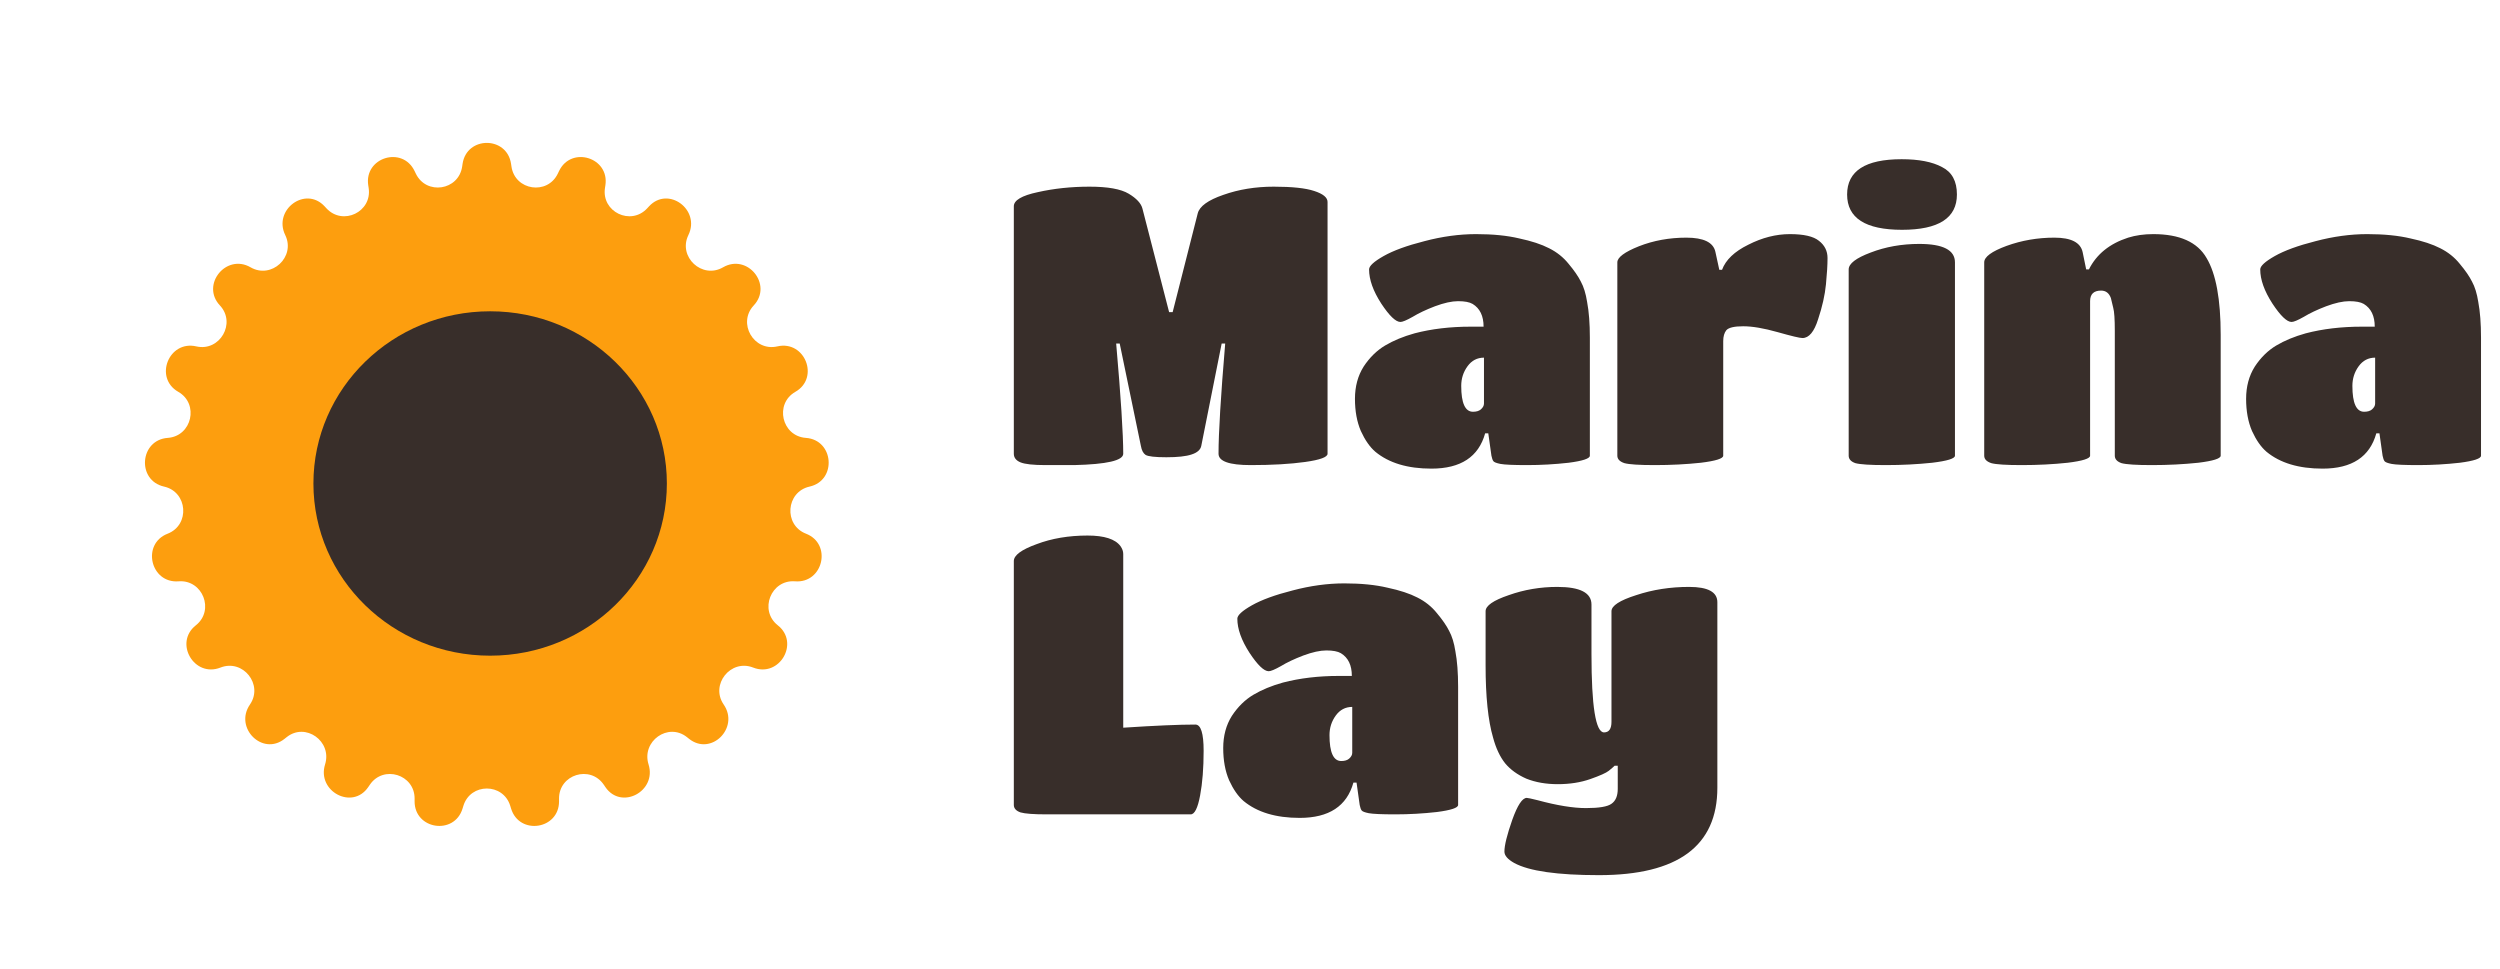
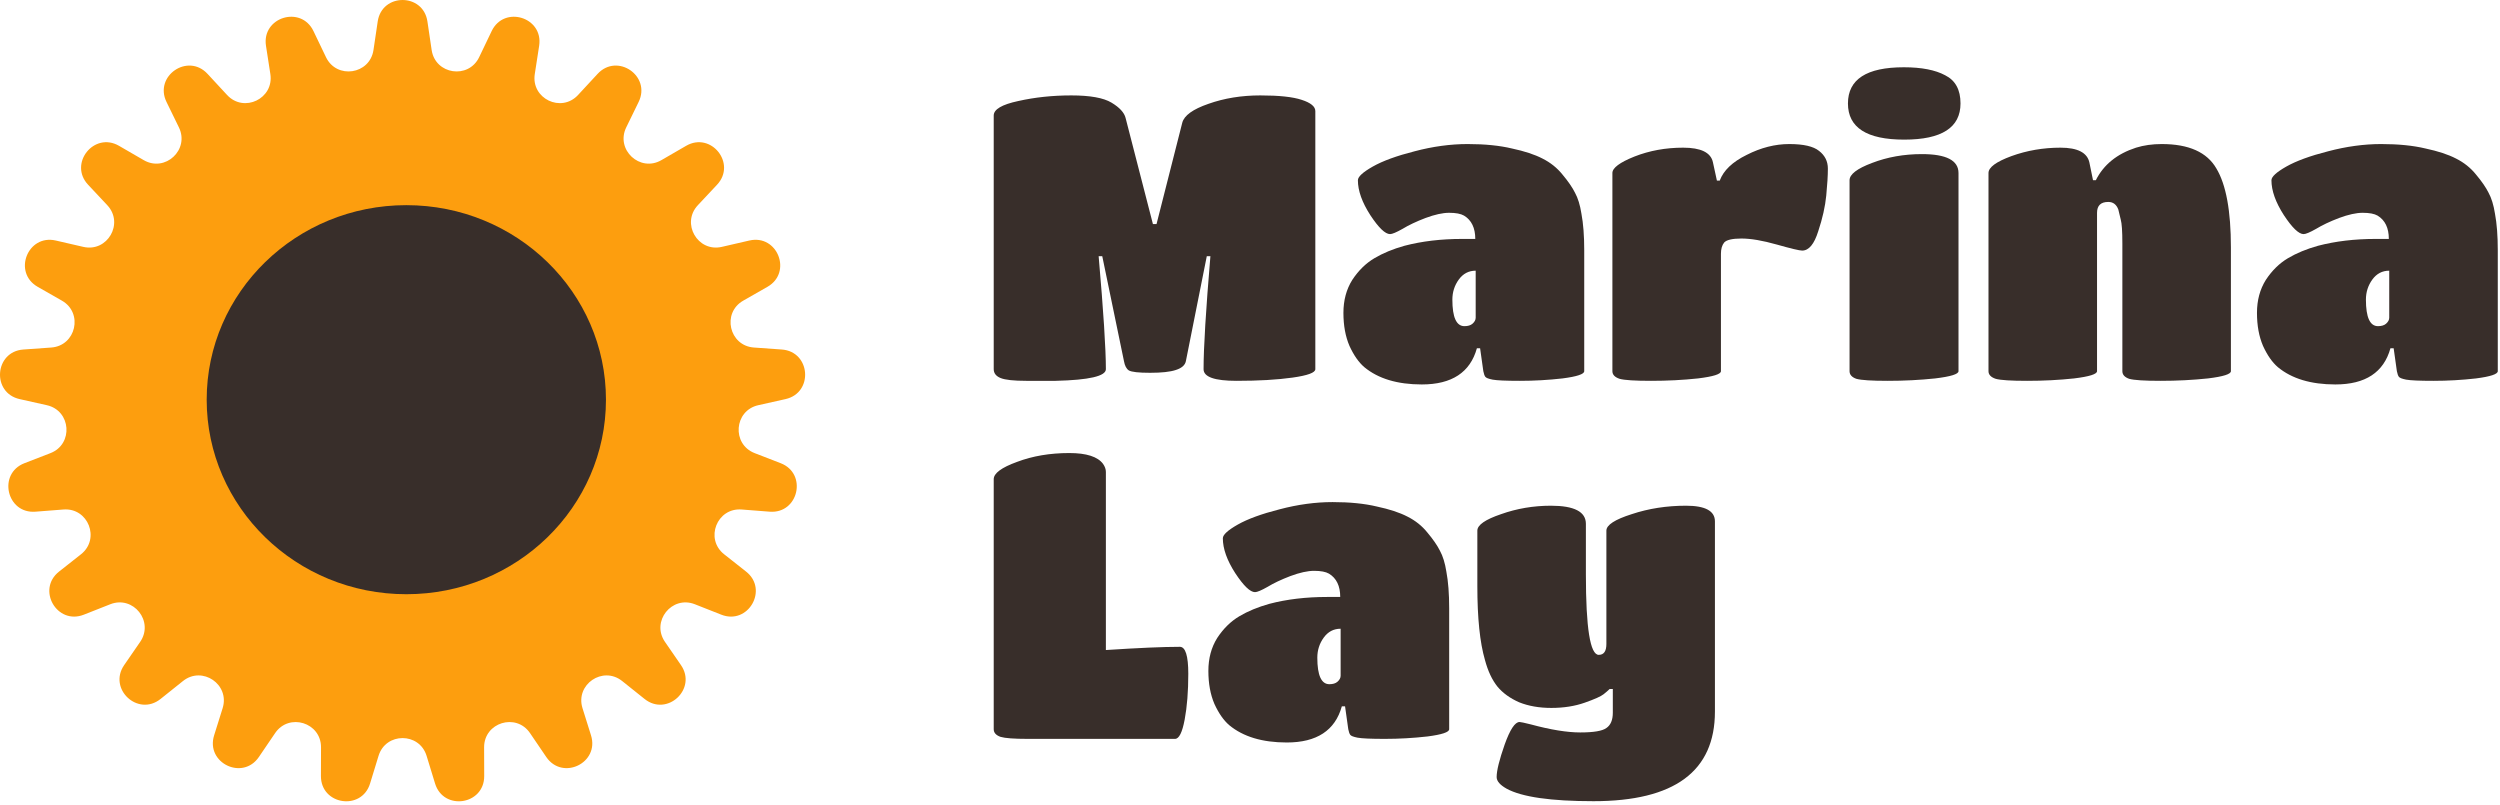
- <svg xmlns="http://www.w3.org/2000/svg" width="408" height="158" viewBox="0 0 408 158" fill="none">
-   <path d="M75.491 26.737C76.165 22.184 82.731 22.184 83.405 26.737L83.472 27.189C84.05 31.092 89.33 31.89 91.036 28.333L91.237 27.913C93.228 23.762 99.501 25.705 98.797 30.254L98.733 30.67C98.129 34.571 102.94 36.895 105.621 33.999L105.923 33.673C109.05 30.294 114.362 34.229 112.344 38.367V38.367C110.614 41.917 114.586 45.605 118.004 43.625V43.625C121.989 41.317 126.161 46.486 123.011 49.845V49.845C120.308 52.728 123.015 57.418 126.866 56.53V56.53C131.355 55.494 133.805 61.663 129.804 63.946V63.946C126.37 65.906 127.573 71.182 131.517 71.463V71.463C136.113 71.791 136.614 78.406 132.118 79.413V79.413C128.259 80.277 127.855 85.673 131.543 87.101V87.101C135.839 88.764 134.346 95.23 129.753 94.872V94.872C125.812 94.565 123.834 99.604 126.938 102.053V102.053C130.554 104.906 127.204 110.639 122.919 108.948V108.948C119.245 107.498 115.867 111.734 118.11 114.987V114.987C120.723 118.778 116.046 123.446 112.449 120.571L112.12 120.308C109.036 117.842 104.663 120.983 105.843 124.751V124.751C107.22 129.143 101.386 132.257 98.798 128.45L98.541 128.072C96.323 124.809 91.22 126.388 91.233 130.334L91.235 130.776C91.25 135.379 84.757 136.361 83.41 131.961L83.273 131.514C82.118 127.742 76.778 127.742 75.624 131.514L75.487 131.96C74.14 136.36 67.647 135.378 67.662 130.776L67.664 130.334C67.677 126.388 62.574 124.808 60.356 128.072L60.098 128.45C57.511 132.257 51.677 129.144 53.053 124.751V124.751C54.233 120.984 49.86 117.842 46.777 120.308L46.448 120.57C42.852 123.446 38.174 118.778 40.788 114.986V114.986C43.03 111.734 39.652 107.498 35.977 108.948V108.948C31.693 110.639 28.343 104.906 31.959 102.053V102.053C35.063 99.604 33.085 94.565 29.144 94.872V94.872C24.551 95.23 23.057 88.764 27.354 87.101V87.101C31.041 85.673 30.638 80.277 26.779 79.413V79.413C22.283 78.406 22.784 71.791 27.38 71.463V71.463C31.324 71.182 32.527 65.906 29.093 63.946V63.946C25.092 61.663 27.543 55.494 32.031 56.53V56.53C35.882 57.418 38.59 52.728 35.886 49.845V49.845C32.736 46.486 36.908 41.317 40.893 43.625V43.625C44.31 45.605 48.283 41.917 46.553 38.368V38.368C44.535 34.229 49.847 30.295 52.975 33.674L53.275 33.999C55.956 36.895 60.767 34.57 60.164 30.67L60.099 30.253C59.396 25.705 65.669 23.762 67.659 27.913L67.861 28.333C69.567 31.89 74.847 31.092 75.424 27.189L75.491 26.737Z" fill="#FD9E0E" />
-   <path d="M79.991 107.007C95.919 107.007 108.832 94.425 108.832 78.904C108.832 63.384 95.919 50.802 79.991 50.802C64.062 50.802 51.15 63.384 51.15 78.904C51.15 94.425 64.062 107.007 79.991 107.007Z" fill="#382E2A" />
-   <path d="M175.312 75.904C174.246 75.904 172.688 75.904 170.64 75.904C168.635 75.904 167.27 75.755 166.544 75.456C165.819 75.157 165.456 74.688 165.456 74.048V33.664C165.456 32.683 166.758 31.915 169.36 31.36C172.006 30.763 174.822 30.464 177.808 30.464C180.795 30.464 182.928 30.848 184.208 31.616C185.488 32.384 186.235 33.195 186.448 34.048L190.8 50.944H191.376L195.472 34.816C195.771 33.664 197.158 32.661 199.632 31.808C202.15 30.912 204.902 30.464 207.888 30.464C210.875 30.464 213.072 30.699 214.48 31.168C215.931 31.637 216.656 32.235 216.656 32.96V74.048C216.656 74.603 215.44 75.051 213.008 75.392C210.576 75.733 207.611 75.904 204.112 75.904C200.614 75.904 198.864 75.285 198.864 74.048C198.864 70.677 199.227 64.683 199.952 56.064H199.376L196.048 72.768C195.92 73.408 195.387 73.877 194.448 74.176C193.552 74.475 192.187 74.624 190.352 74.624C188.518 74.624 187.387 74.496 186.96 74.24C186.576 73.984 186.32 73.493 186.192 72.768L182.736 56.064H182.16C182.928 64.853 183.312 70.848 183.312 74.048C183.312 75.157 180.646 75.776 175.312 75.904ZM233.609 76.48C229.726 76.48 226.676 75.563 224.457 73.728C223.561 72.96 222.772 71.829 222.089 70.336C221.449 68.843 221.129 67.093 221.129 65.088C221.129 63.083 221.598 61.333 222.537 59.84C223.518 58.347 224.692 57.195 226.057 56.384C227.422 55.573 229.022 54.912 230.857 54.4C233.63 53.675 236.681 53.312 240.009 53.312H242.121C242.121 51.563 241.524 50.325 240.329 49.6C239.817 49.301 239.028 49.152 237.961 49.152C236.937 49.152 235.678 49.429 234.185 49.984C232.734 50.539 231.518 51.115 230.537 51.712C229.556 52.267 228.894 52.544 228.553 52.544C227.785 52.544 226.74 51.541 225.417 49.536C224.094 47.488 223.433 45.632 223.433 43.968C223.433 43.413 224.222 42.688 225.801 41.792C227.38 40.896 229.598 40.085 232.457 39.36C235.358 38.592 238.174 38.208 240.905 38.208C243.636 38.208 245.982 38.443 247.945 38.912C249.95 39.339 251.572 39.872 252.809 40.512C254.089 41.152 255.156 42.005 256.009 43.072C256.905 44.139 257.566 45.099 257.993 45.952C258.462 46.805 258.804 47.915 259.017 49.28C259.316 50.859 259.465 52.8 259.465 55.104V74.368C259.465 74.837 258.313 75.221 256.009 75.52C253.748 75.776 251.486 75.904 249.225 75.904C247.006 75.904 245.556 75.84 244.873 75.712C244.233 75.584 243.849 75.435 243.721 75.264C243.593 75.093 243.486 74.795 243.401 74.368L242.889 70.72H242.377C241.31 74.56 238.388 76.48 233.609 76.48ZM242.185 65.856V58.368C241.076 58.368 240.18 58.837 239.497 59.776C238.814 60.715 238.473 61.781 238.473 62.976C238.473 65.792 239.113 67.2 240.393 67.2C240.948 67.2 241.374 67.072 241.673 66.816C242.014 66.517 242.185 66.197 242.185 65.856ZM281.229 55.68V74.368C281.229 74.837 280.013 75.221 277.581 75.52C275.192 75.776 272.696 75.904 270.093 75.904C267.533 75.904 265.869 75.797 265.101 75.584C264.333 75.328 263.949 74.923 263.949 74.368V42.816C263.949 42.005 265.122 41.131 267.469 40.192C269.858 39.253 272.44 38.784 275.213 38.784C278.029 38.784 279.608 39.552 279.949 41.088L280.589 44.032H281.037C281.634 42.411 283.064 41.045 285.325 39.936C287.586 38.784 289.848 38.208 292.109 38.208C294.37 38.208 295.949 38.571 296.845 39.296C297.784 40.021 298.253 40.96 298.253 42.112C298.253 43.221 298.168 44.651 297.997 46.4C297.826 48.149 297.4 50.048 296.717 52.096C296.077 54.144 295.224 55.168 294.157 55.168C293.73 55.168 292.386 54.848 290.125 54.208C287.864 53.568 285.986 53.248 284.493 53.248C283.042 53.248 282.125 53.461 281.741 53.888C281.4 54.315 281.229 54.912 281.229 55.68ZM319.049 42.816V74.368C319.049 74.837 317.812 75.221 315.337 75.52C312.905 75.776 310.388 75.904 307.785 75.904C305.225 75.904 303.561 75.797 302.793 75.584C302.068 75.328 301.705 74.923 301.705 74.368V43.968C301.705 43.029 302.9 42.112 305.289 41.216C307.721 40.277 310.366 39.808 313.225 39.808C317.108 39.808 319.049 40.811 319.049 42.816ZM310.345 25.984C313.161 25.984 315.358 26.411 316.937 27.264C318.558 28.075 319.369 29.568 319.369 31.744C319.369 35.584 316.382 37.504 310.409 37.504C304.436 37.504 301.449 35.584 301.449 31.744C301.449 27.904 304.414 25.984 310.345 25.984ZM362.416 54.656V74.368C362.416 74.837 361.2 75.221 358.768 75.52C356.336 75.776 353.819 75.904 351.216 75.904C348.656 75.904 346.992 75.797 346.224 75.584C345.499 75.328 345.136 74.923 345.136 74.368V54.016C345.136 52.096 345.051 50.837 344.88 50.24C344.752 49.643 344.624 49.109 344.496 48.64C344.197 47.829 343.664 47.424 342.896 47.424C341.701 47.424 341.104 48 341.104 49.152V74.368C341.104 74.837 339.888 75.221 337.456 75.52C335.067 75.776 332.571 75.904 329.968 75.904C327.408 75.904 325.744 75.797 324.976 75.584C324.208 75.328 323.824 74.923 323.824 74.368V42.816C323.824 41.92 325.04 41.024 327.472 40.128C329.947 39.232 332.549 38.784 335.28 38.784C338.011 38.784 339.547 39.573 339.888 41.152L340.464 43.968H340.912C342.149 41.493 344.283 39.765 347.312 38.784C348.549 38.4 349.915 38.208 351.408 38.208C355.717 38.208 358.619 39.509 360.112 42.112C361.648 44.672 362.416 48.853 362.416 54.656ZM379.046 76.48C375.164 76.48 372.113 75.563 369.894 73.728C368.998 72.96 368.209 71.829 367.526 70.336C366.886 68.843 366.566 67.093 366.566 65.088C366.566 63.083 367.036 61.333 367.974 59.84C368.956 58.347 370.129 57.195 371.494 56.384C372.86 55.573 374.46 54.912 376.294 54.4C379.068 53.675 382.118 53.312 385.446 53.312H387.558C387.558 51.563 386.961 50.325 385.766 49.6C385.254 49.301 384.465 49.152 383.398 49.152C382.374 49.152 381.116 49.429 379.622 49.984C378.172 50.539 376.956 51.115 375.974 51.712C374.993 52.267 374.332 52.544 373.99 52.544C373.222 52.544 372.177 51.541 370.854 49.536C369.532 47.488 368.87 45.632 368.87 43.968C368.87 43.413 369.66 42.688 371.238 41.792C372.817 40.896 375.036 40.085 377.894 39.36C380.796 38.592 383.612 38.208 386.342 38.208C389.073 38.208 391.42 38.443 393.382 38.912C395.388 39.339 397.009 39.872 398.246 40.512C399.526 41.152 400.593 42.005 401.446 43.072C402.342 44.139 403.004 45.099 403.43 45.952C403.9 46.805 404.241 47.915 404.454 49.28C404.753 50.859 404.902 52.8 404.902 55.104V74.368C404.902 74.837 403.75 75.221 401.446 75.52C399.185 75.776 396.924 75.904 394.662 75.904C392.444 75.904 390.993 75.84 390.31 75.712C389.67 75.584 389.286 75.435 389.158 75.264C389.03 75.093 388.924 74.795 388.838 74.368L388.326 70.72H387.814C386.748 74.56 383.825 76.48 379.046 76.48ZM387.622 65.856V58.368C386.513 58.368 385.617 58.837 384.934 59.776C384.252 60.715 383.91 61.781 383.91 62.976C383.91 65.792 384.55 67.2 385.83 67.2C386.385 67.2 386.812 67.072 387.11 66.816C387.452 66.517 387.622 66.197 387.622 65.856Z" fill="#382E2A" />
-   <path d="M170.832 132.904C168.699 132.904 167.27 132.797 166.544 132.584C165.819 132.328 165.456 131.923 165.456 131.368V91.56C165.456 90.621 166.694 89.704 169.168 88.808C171.643 87.869 174.416 87.4 177.488 87.4C180.219 87.4 182.011 87.976 182.864 89.128C183.163 89.555 183.312 89.981 183.312 90.408V118.76C188.518 118.419 192.443 118.248 195.088 118.248C195.984 118.248 196.432 119.677 196.432 122.536C196.432 125.352 196.24 127.784 195.856 129.832C195.472 131.88 194.96 132.904 194.32 132.904H170.832ZM212.109 133.48C208.226 133.48 205.176 132.563 202.957 130.728C202.061 129.96 201.272 128.829 200.589 127.336C199.949 125.843 199.629 124.093 199.629 122.088C199.629 120.083 200.098 118.333 201.037 116.84C202.018 115.347 203.192 114.195 204.557 113.384C205.922 112.573 207.522 111.912 209.357 111.4C212.13 110.675 215.181 110.312 218.509 110.312H220.621C220.621 108.563 220.024 107.325 218.829 106.6C218.317 106.301 217.528 106.152 216.461 106.152C215.437 106.152 214.178 106.429 212.685 106.984C211.234 107.539 210.018 108.115 209.037 108.712C208.056 109.267 207.394 109.544 207.053 109.544C206.285 109.544 205.24 108.541 203.917 106.536C202.594 104.488 201.933 102.632 201.933 100.968C201.933 100.413 202.722 99.688 204.301 98.792C205.88 97.896 208.098 97.085 210.957 96.36C213.858 95.592 216.674 95.208 219.405 95.208C222.136 95.208 224.482 95.443 226.445 95.912C228.45 96.339 230.072 96.872 231.309 97.512C232.589 98.152 233.656 99.005 234.509 100.072C235.405 101.139 236.066 102.099 236.493 102.952C236.962 103.805 237.304 104.915 237.517 106.28C237.816 107.859 237.965 109.8 237.965 112.104V131.368C237.965 131.837 236.813 132.221 234.509 132.52C232.248 132.776 229.986 132.904 227.725 132.904C225.506 132.904 224.056 132.84 223.373 132.712C222.733 132.584 222.349 132.435 222.221 132.264C222.093 132.093 221.986 131.795 221.901 131.368L221.389 127.72H220.877C219.81 131.56 216.888 133.48 212.109 133.48ZM220.685 122.856V115.368C219.576 115.368 218.68 115.837 217.997 116.776C217.314 117.715 216.973 118.781 216.973 119.976C216.973 122.792 217.613 124.2 218.893 124.2C219.448 124.2 219.874 124.072 220.173 123.816C220.514 123.517 220.685 123.197 220.685 122.856ZM264.017 128.744V124.968H263.505C263.292 125.181 262.972 125.459 262.545 125.8C262.118 126.141 261.116 126.589 259.537 127.144C257.958 127.699 256.188 127.976 254.225 127.976C252.305 127.976 250.598 127.677 249.105 127.08C247.654 126.44 246.502 125.608 245.649 124.584C244.796 123.517 244.134 122.109 243.665 120.36C242.854 117.587 242.449 113.661 242.449 108.584V99.752C242.449 98.856 243.708 97.981 246.225 97.128C248.742 96.232 251.388 95.784 254.161 95.784C257.873 95.784 259.729 96.744 259.729 98.664V106.728C259.729 115.261 260.412 119.528 261.777 119.528C262.588 119.528 262.993 118.952 262.993 117.8V99.752C262.993 98.856 264.337 97.981 267.025 97.128C269.713 96.232 272.593 95.784 275.665 95.784C278.737 95.784 280.273 96.616 280.273 98.28V128.552C280.273 138.067 273.83 142.824 260.945 142.824C254.161 142.824 249.553 142.163 247.121 140.84C246.054 140.243 245.521 139.624 245.521 138.984C245.521 137.96 245.948 136.232 246.801 133.8C247.654 131.411 248.444 130.216 249.169 130.216C249.34 130.216 249.937 130.344 250.961 130.6C254.118 131.453 256.742 131.88 258.833 131.88C260.966 131.88 262.353 131.645 262.993 131.176C263.676 130.707 264.017 129.896 264.017 128.744Z" fill="#382E2A" />
+ <svg xmlns="http://www.w3.org/2000/svg" width="398" height="128" viewBox="0 0 398 128" fill="none">
+   <path d="M60.132 3.414C60.806 -1.138 67.372 -1.138 68.046 3.414L68.718 7.958C69.296 11.861 74.576 12.66 76.282 9.102L78.273 4.949C80.263 0.799 86.537 2.742 85.833 7.291L85.136 11.795C84.533 15.695 89.344 18.02 92.025 15.123L95.141 11.757C98.268 8.378 103.689 12.089 101.672 16.227L99.696 20.28C97.965 23.83 101.879 27.474 105.296 25.494L109.229 23.216C113.214 20.907 117.302 26.054 114.151 29.413L111.099 32.668C108.396 35.551 111.065 40.191 114.916 39.302L119.296 38.291C123.785 37.256 126.179 43.38 122.178 45.663L118.324 47.863C114.89 49.822 116.078 55.045 120.022 55.327L124.462 55.643C129.057 55.971 129.547 62.53 125.051 63.537L120.718 64.507C116.86 65.371 116.461 70.713 120.148 72.14L124.285 73.742C128.582 75.405 127.124 81.818 122.531 81.46L118.072 81.113C114.131 80.806 112.18 85.793 115.284 88.241L118.775 90.995C122.391 93.848 119.113 99.547 114.829 97.856L110.625 96.197C106.95 94.747 103.621 98.936 105.863 102.188L108.408 105.88C111.022 109.671 106.213 114.15 102.617 111.274L99.049 108.422C95.966 105.956 91.554 108.974 92.734 112.742L94.089 117.067C95.466 121.46 89.552 124.319 86.964 120.512L84.379 116.709C82.161 113.446 77.058 115.025 77.071 118.971L77.086 123.55C77.101 128.152 70.609 129.134 69.262 124.734L67.914 120.331C66.759 116.559 61.419 116.559 60.264 120.331L58.916 124.733C57.569 129.133 51.077 128.151 51.092 123.549L51.107 118.971C51.12 115.025 46.017 113.446 43.799 116.709L41.213 120.513C38.625 124.32 32.712 121.461 34.088 117.068L35.443 112.742C36.624 108.974 32.212 105.956 29.128 108.422L25.561 111.274C21.965 114.149 17.157 109.67 19.77 105.879L22.315 102.188C24.557 98.936 21.228 94.747 17.553 96.197L13.349 97.856C9.064 99.547 5.787 93.848 9.403 90.995L12.894 88.241C15.998 85.793 14.047 80.806 10.106 81.113L5.647 81.46C1.054 81.818 -0.404 75.405 3.892 73.742L8.029 72.14C11.717 70.713 11.318 65.371 7.459 64.507L3.127 63.537C-1.369 62.53 -0.88 55.971 3.716 55.644L8.157 55.327C12.1 55.045 13.289 49.822 9.854 47.863L6.001 45.663C1.999 43.38 4.394 37.256 8.882 38.292L13.262 39.302C17.113 40.191 19.782 35.551 17.079 32.668L14.027 29.413C10.876 26.054 14.964 20.907 18.95 23.216L22.882 25.494C26.299 27.474 30.213 23.83 28.482 20.28L26.506 16.228C24.489 12.089 29.91 8.379 33.038 11.758L36.153 15.123C38.834 18.02 43.645 15.695 43.041 11.795L42.345 7.29C41.641 2.742 47.914 0.799 49.904 4.949L51.896 9.102C53.602 12.66 58.882 11.861 59.459 7.958L60.132 3.414Z" fill="#FD9E0E" />
+   <path d="M64.687 94.599C82.24 94.599 96.469 80.734 96.469 63.63C96.469 46.526 82.24 32.661 64.687 32.661C47.134 32.661 32.904 46.526 32.904 63.63C32.904 80.734 47.134 94.599 64.687 94.599Z" fill="#382E2A" />
+   <path d="M168.056 60.629C166.99 60.629 165.432 60.629 163.384 60.629C161.379 60.629 160.014 60.48 159.288 60.181C158.563 59.883 158.2 59.413 158.2 58.773V18.389C158.2 17.408 159.502 16.64 162.104 16.085C164.75 15.488 167.566 15.189 170.552 15.189C173.539 15.189 175.672 15.573 176.952 16.341C178.232 17.109 178.979 17.92 179.192 18.773L183.544 35.669H184.12L188.216 19.541C188.515 18.389 189.902 17.387 192.376 16.533C194.894 15.637 197.646 15.189 200.632 15.189C203.619 15.189 205.816 15.424 207.224 15.893C208.675 16.363 209.4 16.96 209.4 17.685V58.773C209.4 59.328 208.184 59.776 205.752 60.117C203.32 60.459 200.355 60.629 196.856 60.629C193.358 60.629 191.608 60.011 191.608 58.773C191.608 55.403 191.971 49.408 192.696 40.789H192.12L188.792 57.493C188.664 58.133 188.131 58.603 187.192 58.901C186.296 59.2 184.931 59.349 183.096 59.349C181.262 59.349 180.131 59.221 179.704 58.965C179.32 58.709 179.064 58.219 178.936 57.493L175.48 40.789H174.904C175.672 49.579 176.056 55.573 176.056 58.773C176.056 59.883 173.39 60.501 168.056 60.629Z" fill="#382E2A" />
+   <path d="M226.353 61.205C222.47 61.205 219.42 60.288 217.201 58.453C216.305 57.685 215.516 56.555 214.833 55.061C214.193 53.568 213.873 51.819 213.873 49.813C213.873 47.808 214.342 46.059 215.281 44.565C216.262 43.072 217.436 41.92 218.801 41.109C220.166 40.299 221.766 39.637 223.601 39.125C226.374 38.4 229.425 38.037 232.753 38.037H234.865C234.865 36.288 234.268 35.051 233.073 34.325C232.561 34.027 231.772 33.877 230.705 33.877C229.681 33.877 228.422 34.155 226.929 34.709C225.478 35.264 224.262 35.84 223.281 36.437C222.3 36.992 221.638 37.269 221.297 37.269C220.529 37.269 219.484 36.267 218.161 34.261C216.838 32.213 216.177 30.357 216.177 28.693C216.177 28.139 216.966 27.413 218.545 26.517C220.124 25.621 222.342 24.811 225.201 24.085C228.102 23.317 230.918 22.933 233.649 22.933C236.38 22.933 238.726 23.168 240.689 23.637C242.694 24.064 244.316 24.597 245.553 25.237C246.833 25.877 247.9 26.731 248.753 27.797C249.649 28.864 250.31 29.824 250.737 30.677C251.206 31.531 251.548 32.64 251.761 34.005C252.06 35.584 252.209 37.525 252.209 39.829V59.093C252.209 59.563 251.057 59.947 248.753 60.245C246.492 60.501 244.23 60.629 241.969 60.629C239.75 60.629 238.3 60.565 237.617 60.437C236.977 60.309 236.593 60.16 236.465 59.989C236.337 59.819 236.23 59.52 236.145 59.093L235.633 55.445H235.121C234.054 59.285 231.132 61.205 226.353 61.205ZM234.929 50.581V43.093C233.82 43.093 232.924 43.563 232.241 44.501C231.558 45.44 231.217 46.507 231.217 47.701C231.217 50.517 231.857 51.925 233.137 51.925C233.692 51.925 234.118 51.797 234.417 51.541C234.758 51.243 234.929 50.923 234.929 50.581Z" fill="#382E2A" />
+   <path d="M273.973 40.405V59.093C273.973 59.563 272.757 59.947 270.325 60.245C267.936 60.501 265.44 60.629 262.837 60.629C260.277 60.629 258.613 60.523 257.845 60.309C257.077 60.053 256.693 59.648 256.693 59.093V27.541C256.693 26.731 257.866 25.856 260.213 24.917C262.602 23.979 265.184 23.509 267.957 23.509C270.773 23.509 272.352 24.277 272.693 25.813L273.333 28.757H273.781C274.378 27.136 275.808 25.771 278.069 24.661C280.33 23.509 282.592 22.933 284.853 22.933C287.114 22.933 288.693 23.296 289.589 24.021C290.528 24.747 290.997 25.685 290.997 26.837C290.997 27.947 290.912 29.376 290.741 31.125C290.57 32.875 290.144 34.773 289.461 36.821C288.821 38.869 287.968 39.893 286.901 39.893C286.474 39.893 285.13 39.573 282.869 38.933C280.608 38.293 278.73 37.973 277.237 37.973C275.786 37.973 274.869 38.187 274.485 38.613C274.144 39.04 273.973 39.637 273.973 40.405Z" fill="#382E2A" />
+   <path d="M311.793 27.541V59.093C311.793 59.563 310.556 59.947 308.081 60.245C305.649 60.501 303.132 60.629 300.529 60.629C297.969 60.629 296.305 60.523 295.537 60.309C294.812 60.053 294.449 59.648 294.449 59.093V28.693C294.449 27.755 295.644 26.837 298.033 25.941C300.465 25.003 303.11 24.533 305.969 24.533C309.852 24.533 311.793 25.536 311.793 27.541ZM303.089 10.709C305.905 10.709 308.102 11.136 309.681 11.989C311.302 12.8 312.113 14.293 312.113 16.469C312.113 20.309 309.126 22.229 303.153 22.229C297.18 22.229 294.193 20.309 294.193 16.469C294.193 12.629 297.158 10.709 303.089 10.709Z" fill="#382E2A" />
+   <path d="M355.16 39.381V59.093C355.16 59.563 353.944 59.947 351.512 60.245C349.08 60.501 346.563 60.629 343.96 60.629C341.4 60.629 339.736 60.523 338.968 60.309C338.243 60.053 337.88 59.648 337.88 59.093V38.741C337.88 36.821 337.795 35.563 337.624 34.965C337.496 34.368 337.368 33.835 337.24 33.365C336.941 32.555 336.408 32.149 335.64 32.149C334.445 32.149 333.848 32.725 333.848 33.877V59.093C333.848 59.563 332.632 59.947 330.2 60.245C327.811 60.501 325.315 60.629 322.712 60.629C320.152 60.629 318.488 60.523 317.72 60.309C316.952 60.053 316.568 59.648 316.568 59.093V27.541C316.568 26.645 317.784 25.749 320.216 24.853C322.691 23.957 325.293 23.509 328.024 23.509C330.755 23.509 332.291 24.299 332.632 25.877L333.208 28.693H333.656C334.893 26.219 337.027 24.491 340.056 23.509C341.293 23.125 342.659 22.933 344.152 22.933C348.461 22.933 351.363 24.235 352.856 26.837C354.392 29.397 355.16 33.579 355.16 39.381Z" fill="#382E2A" />
+   <path d="M371.79 61.205C367.908 61.205 364.857 60.288 362.638 58.453C361.742 57.685 360.953 56.555 360.27 55.061C359.63 53.568 359.31 51.819 359.31 49.813C359.31 47.808 359.78 46.059 360.718 44.565C361.7 43.072 362.873 41.92 364.238 41.109C365.604 40.299 367.204 39.637 369.038 39.125C371.812 38.4 374.862 38.037 378.19 38.037H380.302C380.302 36.288 379.705 35.051 378.51 34.325C377.998 34.027 377.209 33.877 376.142 33.877C375.118 33.877 373.86 34.155 372.366 34.709C370.916 35.264 369.7 35.84 368.718 36.437C367.737 36.992 367.076 37.269 366.734 37.269C365.966 37.269 364.921 36.267 363.598 34.261C362.276 32.213 361.614 30.357 361.614 28.693C361.614 28.139 362.404 27.413 363.982 26.517C365.561 25.621 367.78 24.811 370.638 24.085C373.54 23.317 376.356 22.933 379.086 22.933C381.817 22.933 384.164 23.168 386.126 23.637C388.132 24.064 389.753 24.597 390.99 25.237C392.27 25.877 393.337 26.731 394.19 27.797C395.086 28.864 395.748 29.824 396.174 30.677C396.644 31.531 396.985 32.64 397.198 34.005C397.497 35.584 397.646 37.525 397.646 39.829V59.093C397.646 59.563 396.494 59.947 394.19 60.245C391.929 60.501 389.668 60.629 387.406 60.629C385.188 60.629 383.737 60.565 383.054 60.437C382.414 60.309 382.03 60.16 381.902 59.989C381.774 59.819 381.668 59.52 381.582 59.093L381.07 55.445H380.558C379.492 59.285 376.569 61.205 371.79 61.205ZM380.366 50.581V43.093C379.257 43.093 378.361 43.563 377.678 44.501C376.996 45.44 376.654 46.507 376.654 47.701C376.654 50.517 377.294 51.925 378.574 51.925C379.129 51.925 379.556 51.797 379.854 51.541C380.196 51.243 380.366 50.923 380.366 50.581Z" fill="#382E2A" />
+   <path d="M163.576 117.629C161.443 117.629 160.014 117.523 159.288 117.309C158.563 117.053 158.2 116.648 158.2 116.093V76.285C158.2 75.347 159.438 74.429 161.912 73.533C164.387 72.595 167.16 72.125 170.232 72.125C172.963 72.125 174.755 72.701 175.608 73.853C175.907 74.28 176.056 74.707 176.056 75.133V103.485C181.262 103.144 185.187 102.973 187.832 102.973C188.728 102.973 189.176 104.403 189.176 107.261C189.176 110.077 188.984 112.509 188.6 114.557C188.216 116.605 187.704 117.629 187.064 117.629H163.576Z" fill="#382E2A" />
+   <path d="M204.853 118.205C200.97 118.205 197.92 117.288 195.701 115.453C194.805 114.685 194.016 113.555 193.333 112.061C192.693 110.568 192.373 108.819 192.373 106.813C192.373 104.808 192.842 103.059 193.781 101.565C194.762 100.072 195.936 98.92 197.301 98.109C198.666 97.299 200.266 96.637 202.101 96.125C204.874 95.4 207.925 95.037 211.253 95.037H213.365C213.365 93.288 212.768 92.051 211.573 91.325C211.061 91.027 210.272 90.877 209.205 90.877C208.181 90.877 206.922 91.155 205.429 91.709C203.978 92.264 202.762 92.84 201.781 93.437C200.8 93.992 200.138 94.269 199.797 94.269C199.029 94.269 197.984 93.267 196.661 91.261C195.338 89.213 194.677 87.357 194.677 85.693C194.677 85.139 195.466 84.413 197.045 83.517C198.624 82.621 200.842 81.811 203.701 81.085C206.602 80.317 209.418 79.933 212.149 79.933C214.88 79.933 217.226 80.168 219.189 80.637C221.194 81.064 222.816 81.597 224.053 82.237C225.333 82.877 226.4 83.731 227.253 84.797C228.149 85.864 228.81 86.824 229.237 87.677C229.706 88.531 230.048 89.64 230.261 91.005C230.56 92.584 230.709 94.525 230.709 96.829V116.093C230.709 116.563 229.557 116.947 227.253 117.245C224.992 117.501 222.73 117.629 220.469 117.629C218.25 117.629 216.8 117.565 216.117 117.437C215.477 117.309 215.093 117.16 214.965 116.989C214.837 116.819 214.73 116.52 214.645 116.093L214.133 112.445H213.621C212.554 116.285 209.632 118.205 204.853 118.205ZM213.429 107.581V100.093C212.32 100.093 211.424 100.563 210.741 101.501C210.058 102.44 209.717 103.507 209.717 104.701C209.717 107.517 210.357 108.925 211.637 108.925C212.192 108.925 212.618 108.797 212.917 108.541C213.258 108.243 213.429 107.923 213.429 107.581Z" fill="#382E2A" />
+   <path d="M256.761 113.469V109.693H256.249C256.036 109.907 255.716 110.184 255.289 110.525C254.862 110.867 253.86 111.315 252.281 111.869C250.702 112.424 248.932 112.701 246.969 112.701C245.049 112.701 243.342 112.403 241.849 111.805C240.398 111.165 239.246 110.333 238.393 109.309C237.54 108.243 236.878 106.835 236.409 105.085C235.598 102.312 235.193 98.387 235.193 93.309V84.477C235.193 83.581 236.452 82.707 238.969 81.853C241.486 80.957 244.132 80.509 246.905 80.509C250.617 80.509 252.473 81.469 252.473 83.389V91.453C252.473 99.987 253.156 104.253 254.521 104.253C255.332 104.253 255.737 103.677 255.737 102.525V84.477C255.737 83.581 257.081 82.707 259.769 81.853C262.457 80.957 265.337 80.509 268.409 80.509C271.481 80.509 273.017 81.341 273.017 83.005V113.277C273.017 122.792 266.574 127.549 253.689 127.549C246.905 127.549 242.297 126.888 239.865 125.565C238.798 124.968 238.265 124.349 238.265 123.709C238.265 122.685 238.692 120.957 239.545 118.525C240.398 116.136 241.188 114.941 241.913 114.941C242.084 114.941 242.681 115.069 243.705 115.325C246.862 116.179 249.486 116.605 251.577 116.605C253.71 116.605 255.097 116.371 255.737 115.901C256.42 115.432 256.761 114.621 256.761 113.469Z" fill="#382E2A" />
</svg>
